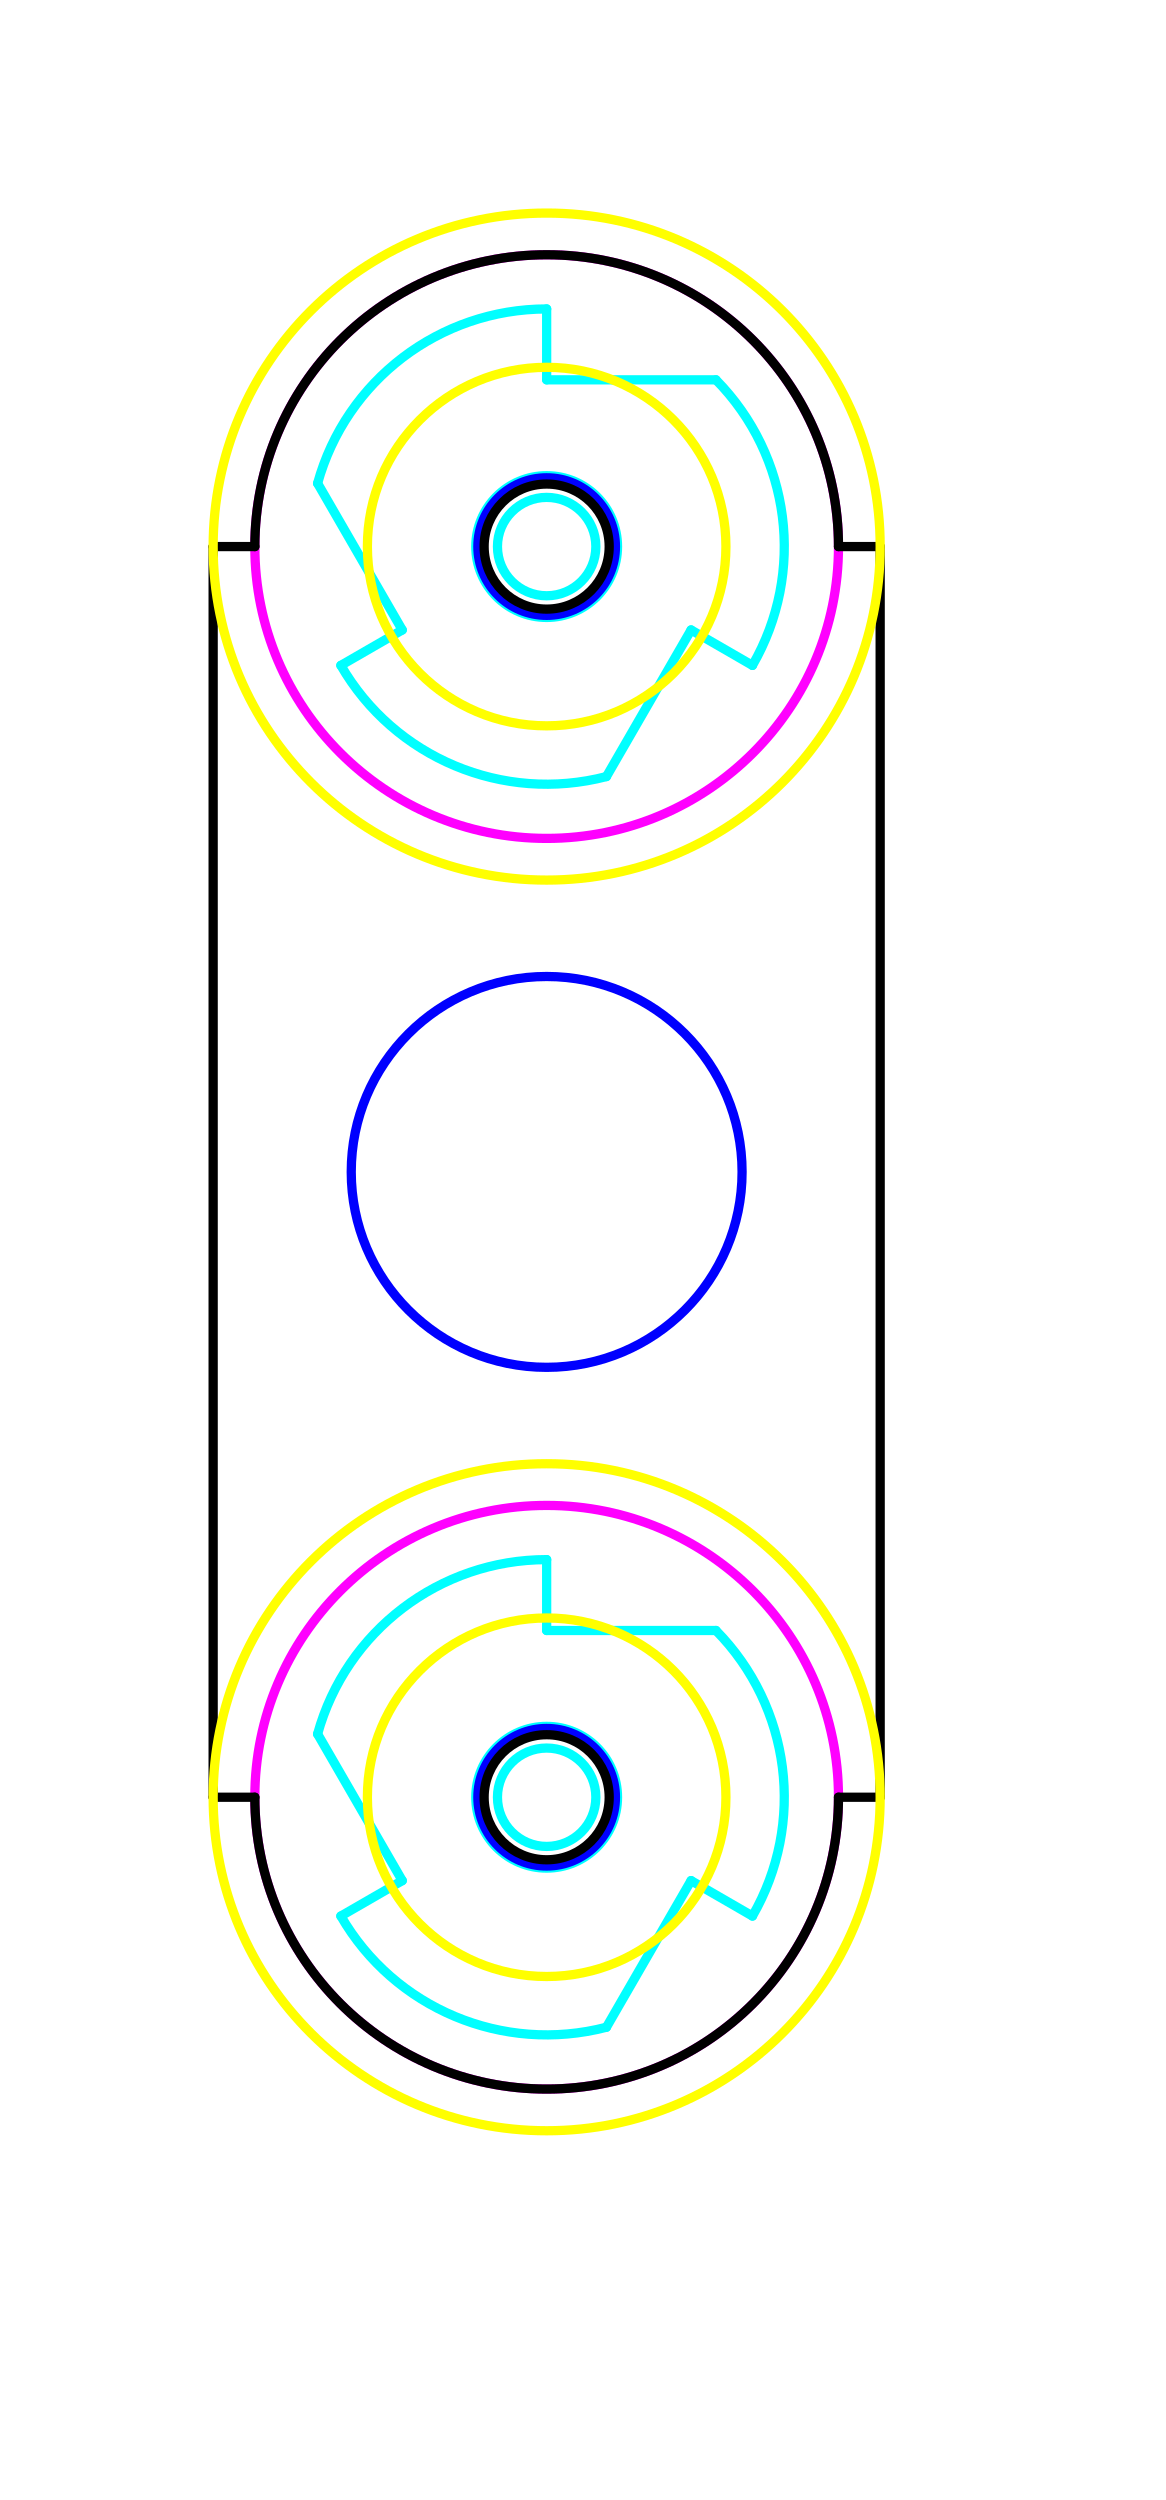
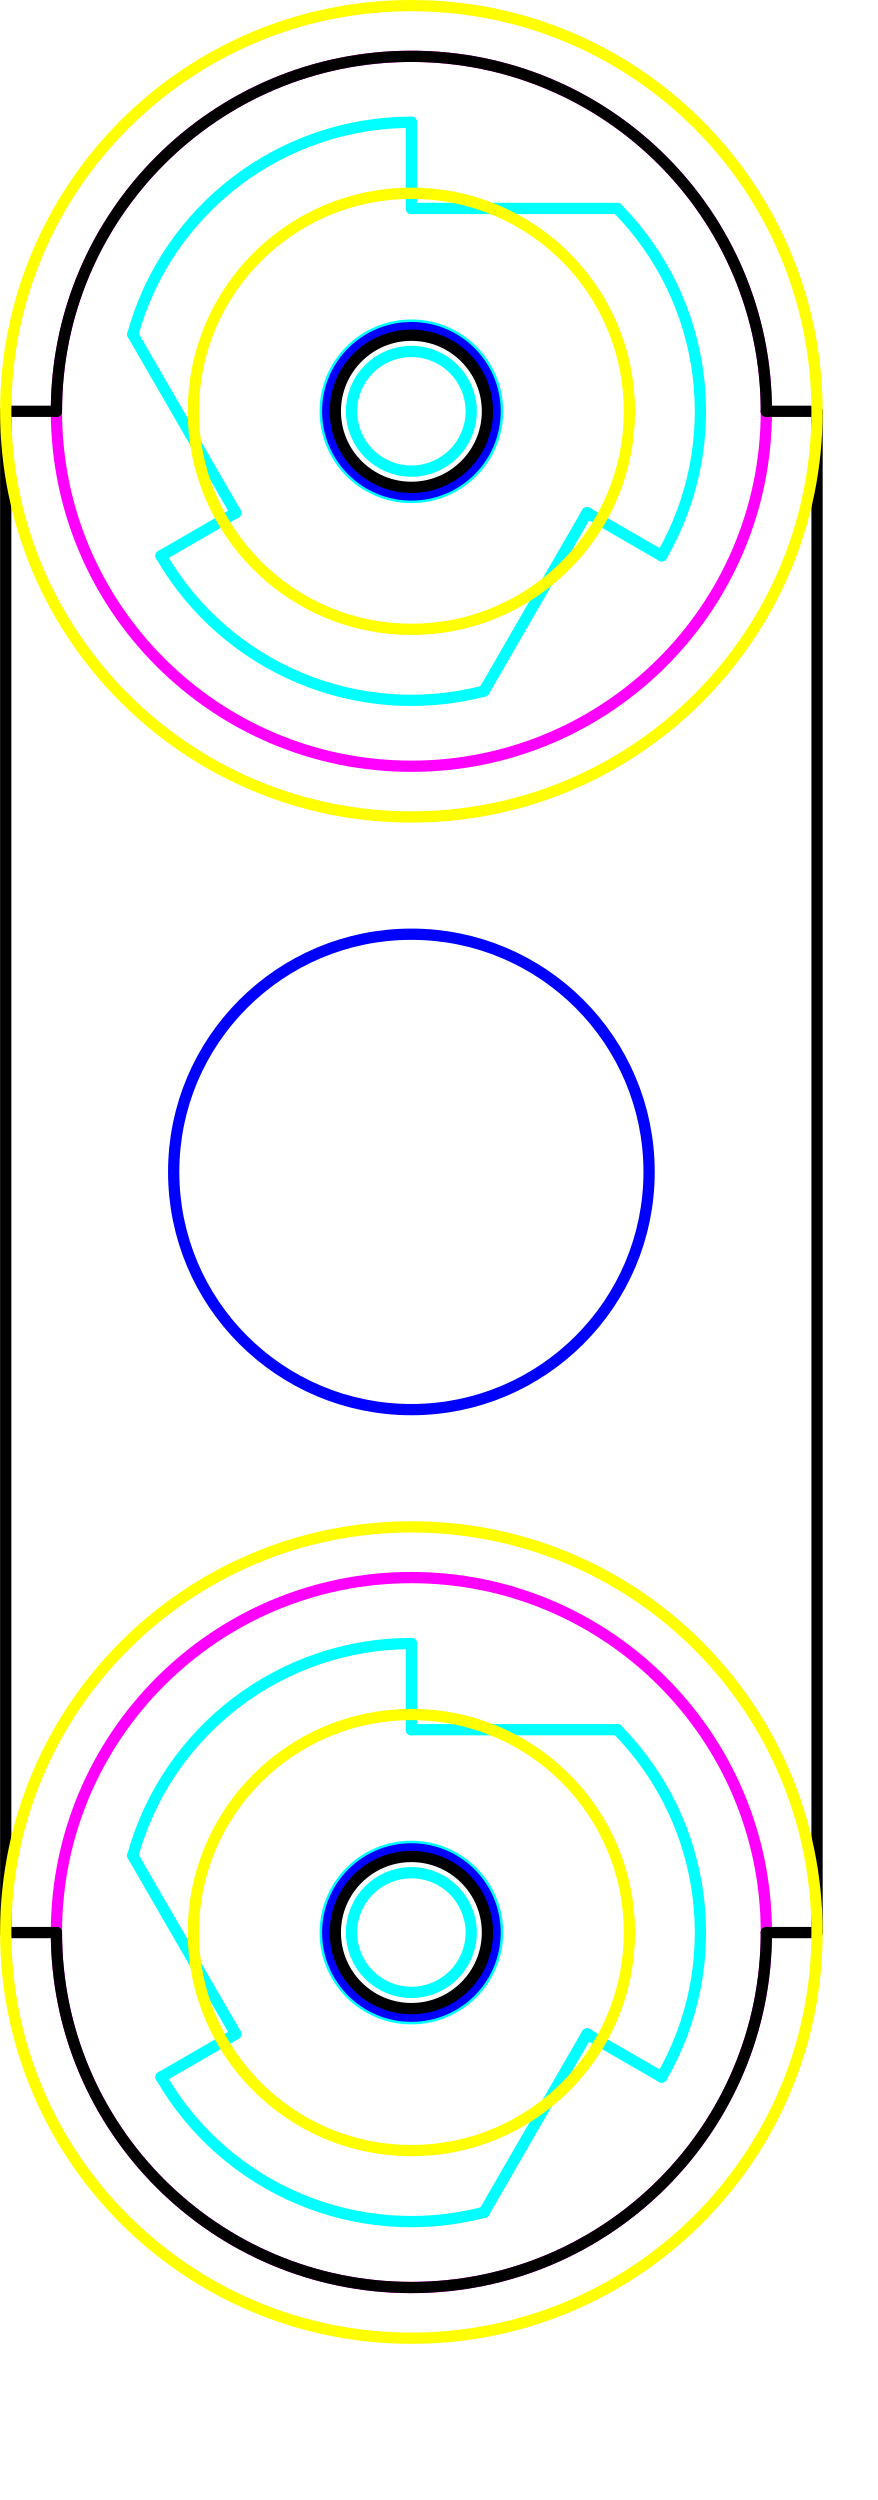
- <svg xmlns="http://www.w3.org/2000/svg" width="1.311in" height="2.811in" id="svg2" version="1.1">
+ <svg xmlns="http://www.w3.org/2000/svg" width="0.811in" height="2.311in" id="svg2" version="1.1">
  <defs id="defs6">
    <marker id="DistanceX" orient="auto" refX="0" refY="0" style="overflow:visible">
      <path d="M 3,-3 -3,3 M 0,-5 0,5" style="stroke:#000000;stroke-width:0.5" id="path9" />
    </marker>
    <pattern height="8" id="Hatch" patternUnits="userSpaceOnUse" width="8" x="0" y="0">
      <path d="M8 4 l-4,4" linecap="square" stroke="#000000" stroke-width="0.25" id="path12" />
      <path d="M6 2 l-4,4" linecap="square" stroke="#000000" stroke-width="0.25" id="path14" />
      <path d="M4 0 l-4,4" linecap="square" stroke="#000000" stroke-width="0.25" id="path16" />
    </pattern>
    <symbol id="*MODEL_SPACE" />
    <symbol id="*PAPER_SPACE" />
  </defs>
-   <g id="g84" transform="translate(-32049.899,49024.138)">
+   <g id="g84" transform="translate(-32072.399,49001.638)">
    <path d="m 32108.906,-48990.788 a 25.65,25.65 0 0 0 -24.725,18.825" style="fill:none;stroke:#00ffff;stroke-linecap:round" id="path900" />
    <path d="m 32086.693,-48952.313 a 25.65,25.65 0 0 0 28.665,12.001" style="fill:none;stroke:#00ffff;stroke-linecap:round" id="path902" />
    <path d="m 32131.12,-48952.313 a 25.65,25.65 0 0 0 -3.94,-30.825" style="fill:none;stroke:#00ffff;stroke-linecap:round" id="path904" />
    <path d="m 32086.693,-48952.313 6.625,-3.825" style="fill:none;stroke:#00ffff;stroke-linecap:round" id="path906" />
    <path d="m 32093.318,-48956.138 -9.137,-15.825" style="fill:none;stroke:#00ffff;stroke-linecap:round" id="path908" />
    <path d="m 32131.12,-48952.313 -6.625,-3.825" style="fill:none;stroke:#00ffff;stroke-linecap:round" id="path910" />
    <path d="m 32124.495,-48956.138 -9.137,15.826" style="fill:none;stroke:#00ffff;stroke-linecap:round" id="path912" />
    <path d="m 32108.906,-48983.138 18.274,0" style="fill:none;stroke:#00ffff;stroke-linecap:round" id="path914" />
    <path d="m 32108.906,-48990.788 0,7.65" style="fill:none;stroke:#00ffff;stroke-linecap:round" id="path916" />
    <path d="m 32114.216,-48965.138 a 5.31,5.31 0 1 0 -10.62,0 5.31,5.31 0 1 0 10.62,0 z" style="fill:none;stroke:#00ffff;stroke-linecap:round" id="path918" />
    <path d="m 32116.556,-48965.138 a 7.65,7.65 0 1 0 -15.3,0 7.65,7.65 0 1 0 15.3,0 z" style="fill:none;stroke:#00ffff;stroke-linecap:round" id="path920" />
    <path d="m 32108.906,-48855.788 a 25.65,25.65 0 0 0 -24.725,18.825" style="fill:none;stroke:#00ffff;stroke-linecap:round" id="path922" />
    <path d="m 32086.693,-48817.313 a 25.65,25.65 0 0 0 28.665,12.001" style="fill:none;stroke:#00ffff;stroke-linecap:round" id="path924" />
    <path d="m 32131.12,-48817.313 a 25.65,25.65 0 0 0 -3.94,-30.825" style="fill:none;stroke:#00ffff;stroke-linecap:round" id="path926" />
    <path d="m 32086.693,-48817.313 6.625,-3.825" style="fill:none;stroke:#00ffff;stroke-linecap:round" id="path928" />
    <path d="m 32093.318,-48821.138 -9.137,-15.825" style="fill:none;stroke:#00ffff;stroke-linecap:round" id="path930" />
    <path d="m 32131.12,-48817.313 -6.625,-3.825" style="fill:none;stroke:#00ffff;stroke-linecap:round" id="path932" />
    <path d="m 32124.495,-48821.138 -9.137,15.826" style="fill:none;stroke:#00ffff;stroke-linecap:round" id="path934" />
    <path d="m 32108.906,-48848.138 18.274,0" style="fill:none;stroke:#00ffff;stroke-linecap:round" id="path936" />
    <path d="m 32108.906,-48855.788 0,7.65" style="fill:none;stroke:#00ffff;stroke-linecap:round" id="path938" />
    <path d="m 32114.216,-48830.138 a 5.31,5.31 0 1 0 -10.62,0 5.31,5.31 0 1 0 10.62,0 z" style="fill:none;stroke:#00ffff;stroke-linecap:round" id="path940" />
    <path d="m 32116.556,-48830.138 a 7.65,7.65 0 1 0 -15.3,0 7.65,7.65 0 1 0 15.3,0 z" style="fill:none;stroke:#00ffff;stroke-linecap:round" id="path942" />
  </g>
-   <g id="g944" transform="translate(-32049.899,49024.138)">
+   <g id="g944" transform="translate(-32072.399,49001.638)">
    <path d="m 32140.406,-48965.138 a 31.5,31.5 0 1 0 -63,0 31.5,31.5 0 1 0 63,0 z" style="fill:none;stroke:#ff00ff;stroke-linecap:round" id="path1094" />
    <path d="m 32140.406,-48830.138 a 31.5,31.5 0 1 0 -63,0 31.5,31.5 0 1 0 63,0 z" style="fill:none;stroke:#ff00ff;stroke-linecap:round" id="path1096" />
  </g>
-   <g id="g1098" transform="translate(-32049.899,49024.138)" />
-   <g id="g1116" transform="translate(-32049.899,49024.138)">
+   <g id="g1098" transform="translate(-32072.399,49001.638)" />
+   <g id="g1116" transform="translate(-32072.399,49001.638)">
    <path d="m 32116.331,-48965.138 a 7.425,7.425 0 1 0 -14.85,0 7.425,7.425 0 1 0 14.85,0 z" style="fill:none;stroke:#0000ff;stroke-linecap:round" id="path1184" />
    <path d="m 32116.331,-48830.138 a 7.425,7.425 0 1 0 -14.85,0 7.425,7.425 0 1 0 14.85,0 z" style="fill:none;stroke:#0000ff;stroke-linecap:round" id="path1186" />
    <path d="m 32130,-48897.638 a 21.094,21.094 0 1 0 -42.188,0 21.094,21.094 0 1 0 42.188,0 z" style="fill:none;stroke:#0000ff;stroke-linecap:round" id="path1188" />
  </g>
-   <g id="g1190" transform="translate(-32049.899,49024.138)">
+   <g id="g1190" transform="translate(-32072.399,49001.638)">
    <path d="m 32115.656,-48830.138 a 6.75,6.75 0 1 0 -13.5,0 6.75,6.75 0 1 0 13.5,0 z" style="fill:none;stroke:#000000;stroke-linecap:round" id="path1192" />
    <path d="m 32115.656,-48965.138 a 6.75,6.75 0 1 0 -13.5,0 6.75,6.75 0 1 0 13.5,0 z" style="fill:none;stroke:#000000;stroke-linecap:round" id="path1194" />
    <path d="m 32077.406,-48965.138 -4.5,0" style="fill:none;stroke:#000000;stroke-linecap:round" id="path1196" />
    <path d="m 32072.906,-48965.138 0,135" style="fill:none;stroke:#000000;stroke-linecap:round" id="path1198" />
    <path d="m 32072.906,-48830.138 4.5,0" style="fill:none;stroke:#000000;stroke-linecap:round" id="path1200" />
    <path d="m 32140.406,-48965.138 4.5,0" style="fill:none;stroke:#000000;stroke-linecap:round" id="path1202" />
    <path d="m 32144.906,-48965.138 0,135" style="fill:none;stroke:#000000;stroke-linecap:round" id="path1204" />
    <path d="m 32144.906,-48830.138 -4.5,0" style="fill:none;stroke:#000000;stroke-linecap:round" id="path1206" />
    <path d="m 32140.406,-48965.138 a 31.5,31.5 0 0 0 -63,0" style="fill:none;stroke:#000000;stroke-linecap:round" id="path1208" />
    <path d="m 32077.406,-48830.138 a 31.5,31.5 0 0 0 63,0" style="fill:none;stroke:#000000;stroke-linecap:round" id="path1210" />
  </g>
-   <g id="g1212" transform="translate(-32049.899,49024.138)">
+   <g id="g1212" transform="translate(-32072.399,49001.638)">
    <path d="m 32144.906,-48965.138 a 36,36 0 1 0 -72,0 36,36 0 1 0 72,0 z" style="fill:none;stroke:#ffff00;stroke-linecap:round" id="path1214" />
    <path d="m 32128.256,-48965.138 a 19.35,19.35 0 1 0 -38.7,0 19.35,19.35 0 1 0 38.7,0 z" style="fill:none;stroke:#ffff00;stroke-linecap:round" id="path1216" />
    <path d="m 32144.906,-48830.138 a 36,36 0 1 0 -72,0 36,36 0 1 0 72,0 z" style="fill:none;stroke:#ffff00;stroke-linecap:round" id="path1242" />
    <path d="m 32128.256,-48830.138 a 19.35,19.35 0 1 0 -38.7,0 19.35,19.35 0 1 0 38.7,0 z" style="fill:none;stroke:#ffff00;stroke-linecap:round" id="path1244" />
  </g>
-   <g id="g1246" transform="translate(-32049.899,49024.138)" />
-   <g id="g1248" transform="translate(-32049.899,49024.138)" />
-   <g id="g1250" transform="translate(-32049.899,49024.138)" />
+   <g id="g1246" transform="translate(-32072.399,49001.638)" />
+   <g id="g1248" transform="translate(-32072.399,49001.638)" />
+   <g id="g1250" transform="translate(-32072.399,49001.638)" />
+   <g id="layer1" transform="translate(-22.49988,-22.50002)" />
</svg>
